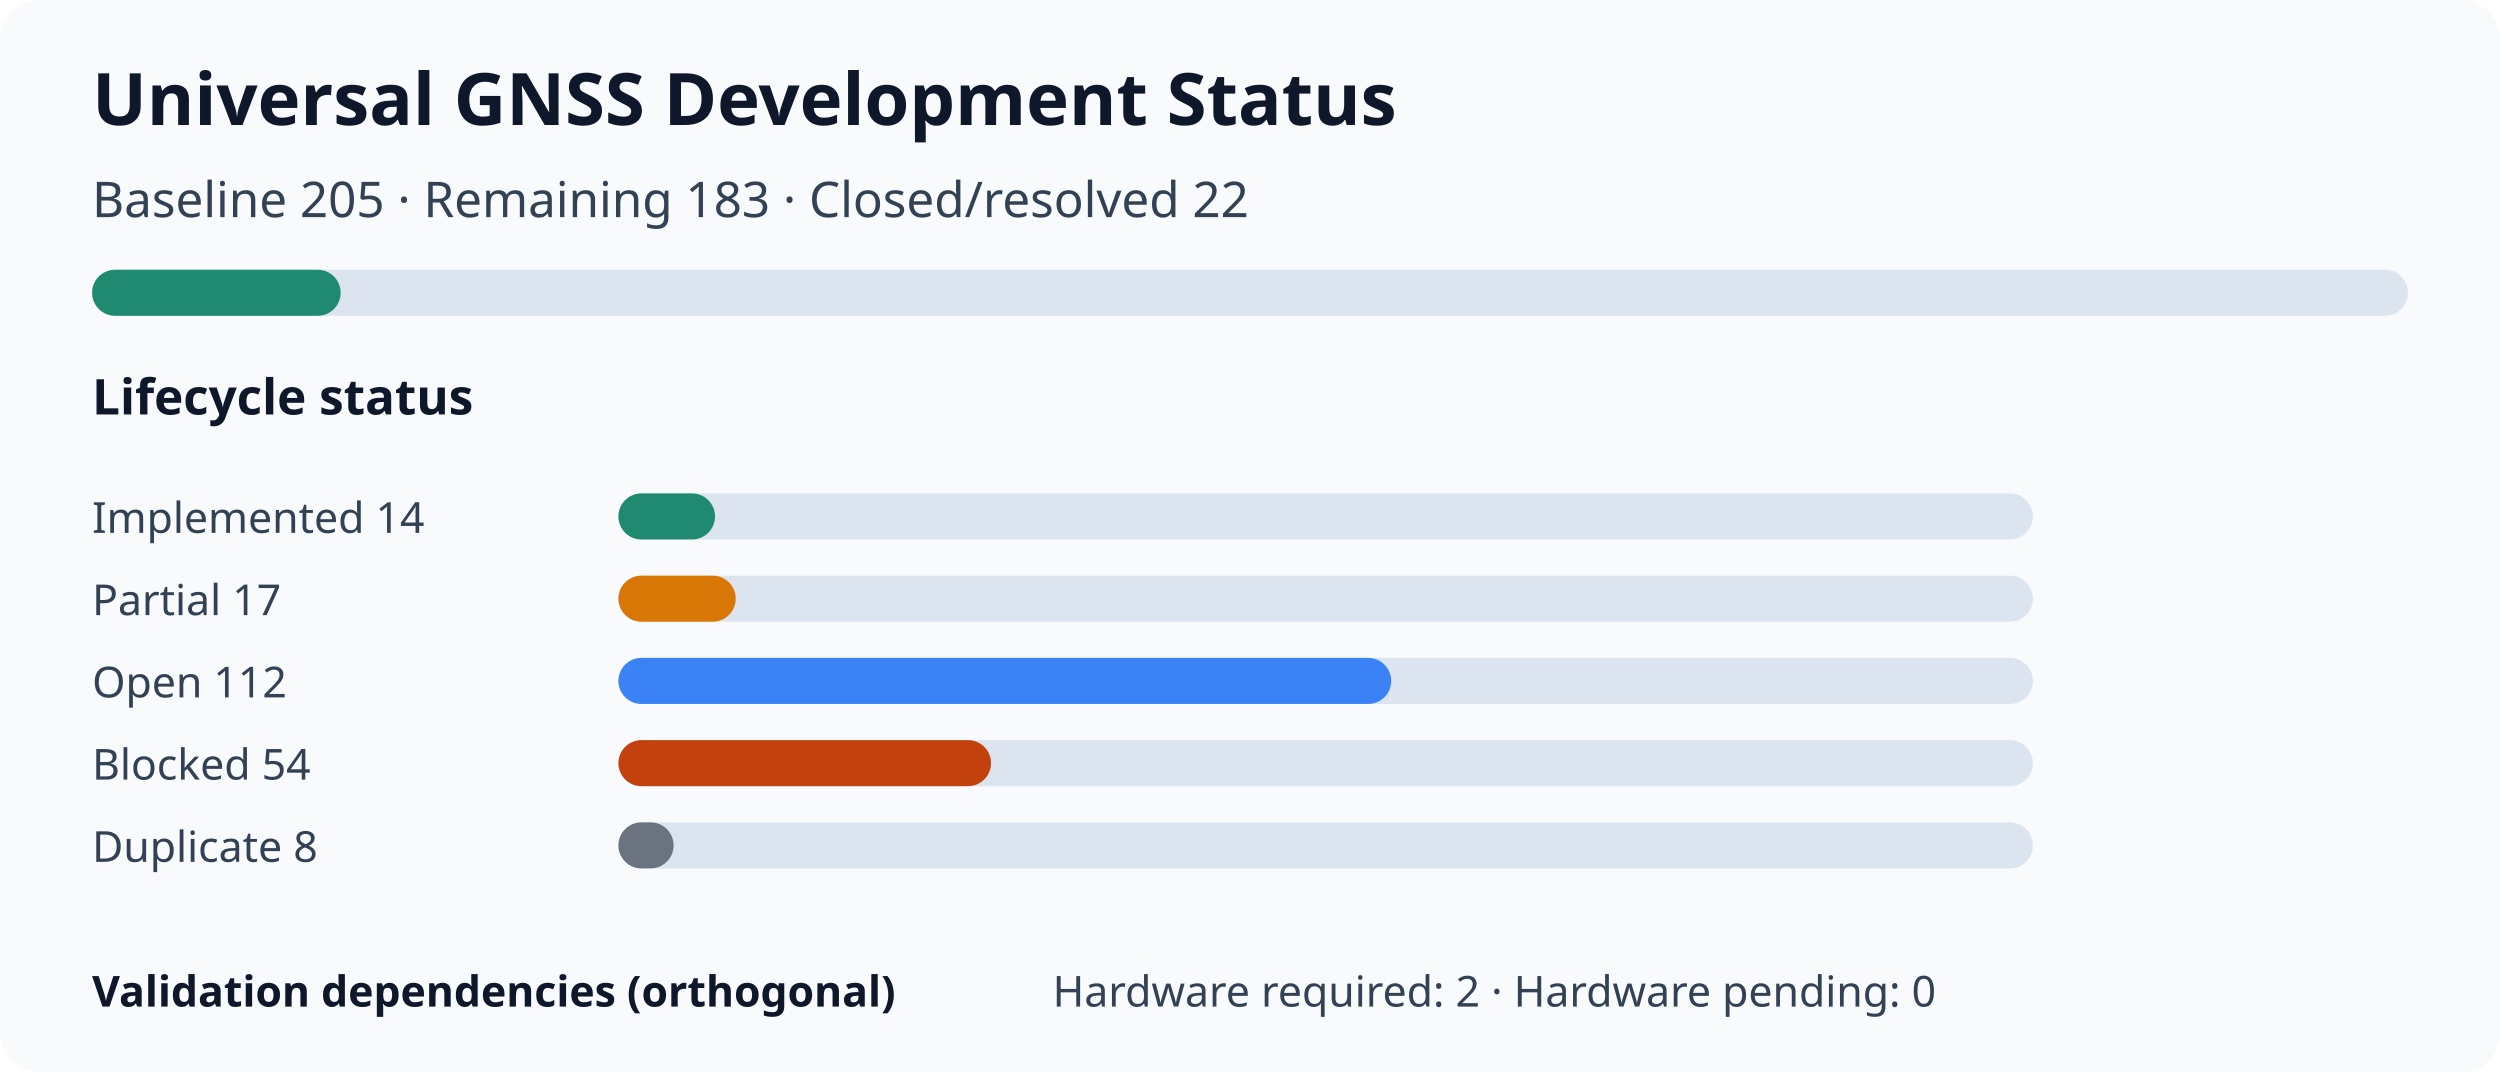
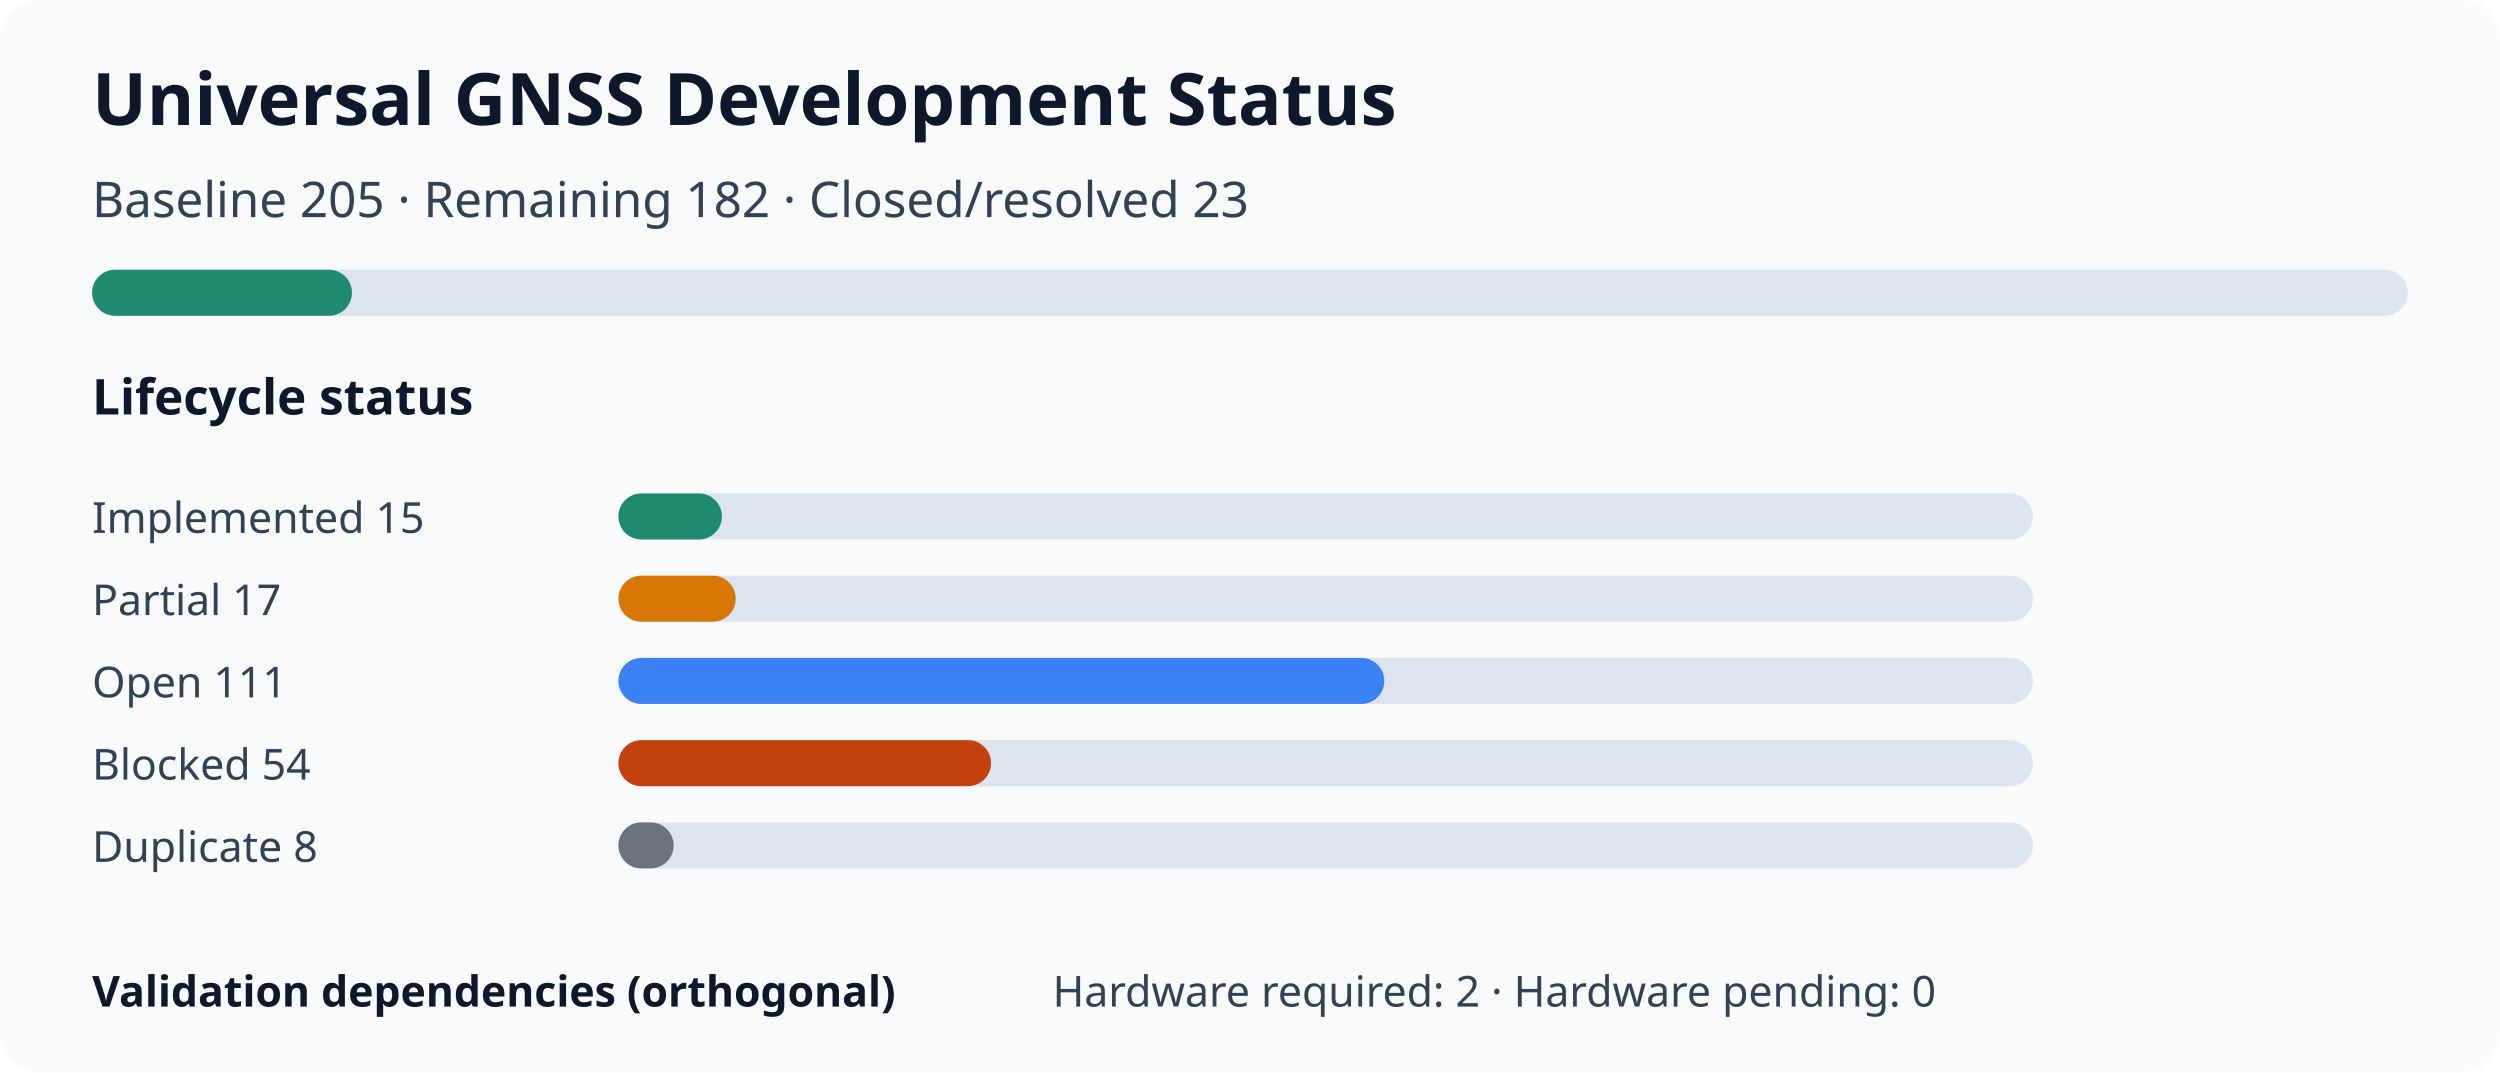
<svg xmlns="http://www.w3.org/2000/svg" viewBox="0 0 760 326" role="img" aria-labelledby="title desc">
  <rect width="760" height="326" fill="#f8fafc" rx="12" />
  <text x="28" y="38" font-family="sans-serif" font-size="22" font-weight="700" fill="#0f172a">Universal GNSS Development Status</text>
-   <text x="28" y="66" font-family="sans-serif" font-size="15" fill="#334155">Baseline 205 · Remaining 183 · Closed/resolved 22</text>
+   <text x="28" y="66" font-family="sans-serif" font-size="15" fill="#334155">Baseline 205 · Remaining 182 · Closed/resolved 23</text>
  <rect x="28" y="82" width="704" height="14" rx="7" fill="#dbe4ef" />
-   <rect x="28" y="82" width="75.55" height="14" rx="7" fill="#1f8a70" />
+   <rect x="28" y="82" width="78.99" height="14" rx="7" fill="#1f8a70" />
  <text x="28" y="126" font-family="sans-serif" font-size="15" font-weight="700" fill="#0f172a">Lifecycle status</text>
-   <text x="28" y="162" font-family="sans-serif" font-size="13" fill="#334155">Implemented 14</text>
+   <text x="28" y="162" font-family="sans-serif" font-size="13" fill="#334155">Implemented 15</text>
  <rect x="188" y="150" width="430" height="14" rx="7" fill="#dbe4ef" />
-   <rect x="188" y="150" width="29.37" height="14" rx="7" fill="#1f8a70" />
+   <rect x="188" y="150" width="31.46" height="14" rx="7" fill="#1f8a70" />
  <text x="28" y="187" font-family="sans-serif" font-size="13" fill="#334155">Partial 17</text>
  <rect x="188" y="175" width="430" height="14" rx="7" fill="#dbe4ef" />
  <rect x="188" y="175" width="35.66" height="14" rx="7" fill="#d97706" />
-   <text x="28" y="212" font-family="sans-serif" font-size="13" fill="#334155">Open 112</text>
+   <text x="28" y="212" font-family="sans-serif" font-size="13" fill="#334155">Open 111</text>
  <rect x="188" y="200" width="430" height="14" rx="7" fill="#dbe4ef" />
-   <rect x="188" y="200" width="234.93" height="14" rx="7" fill="#3b82f6" />
+   <rect x="188" y="200" width="232.83" height="14" rx="7" fill="#3b82f6" />
  <text x="28" y="237" font-family="sans-serif" font-size="13" fill="#334155">Blocked 54</text>
  <rect x="188" y="225" width="430" height="14" rx="7" fill="#dbe4ef" />
  <rect x="188" y="225" width="113.27" height="14" rx="7" fill="#c2410c" />
  <text x="28" y="262" font-family="sans-serif" font-size="13" fill="#334155">Duplicate 8</text>
  <rect x="188" y="250" width="430" height="14" rx="7" fill="#dbe4ef" />
  <rect x="188" y="250" width="16.78" height="14" rx="7" fill="#6b7280" />
  <text x="28" y="306" font-family="sans-serif" font-size="13" font-weight="700" fill="#0f172a">Validation dependencies (orthogonal)</text>
  <text x="320" y="306" font-family="sans-serif" font-size="13" fill="#334155">Hardware required: 2 · Hardware pending: 0</text>
</svg>
